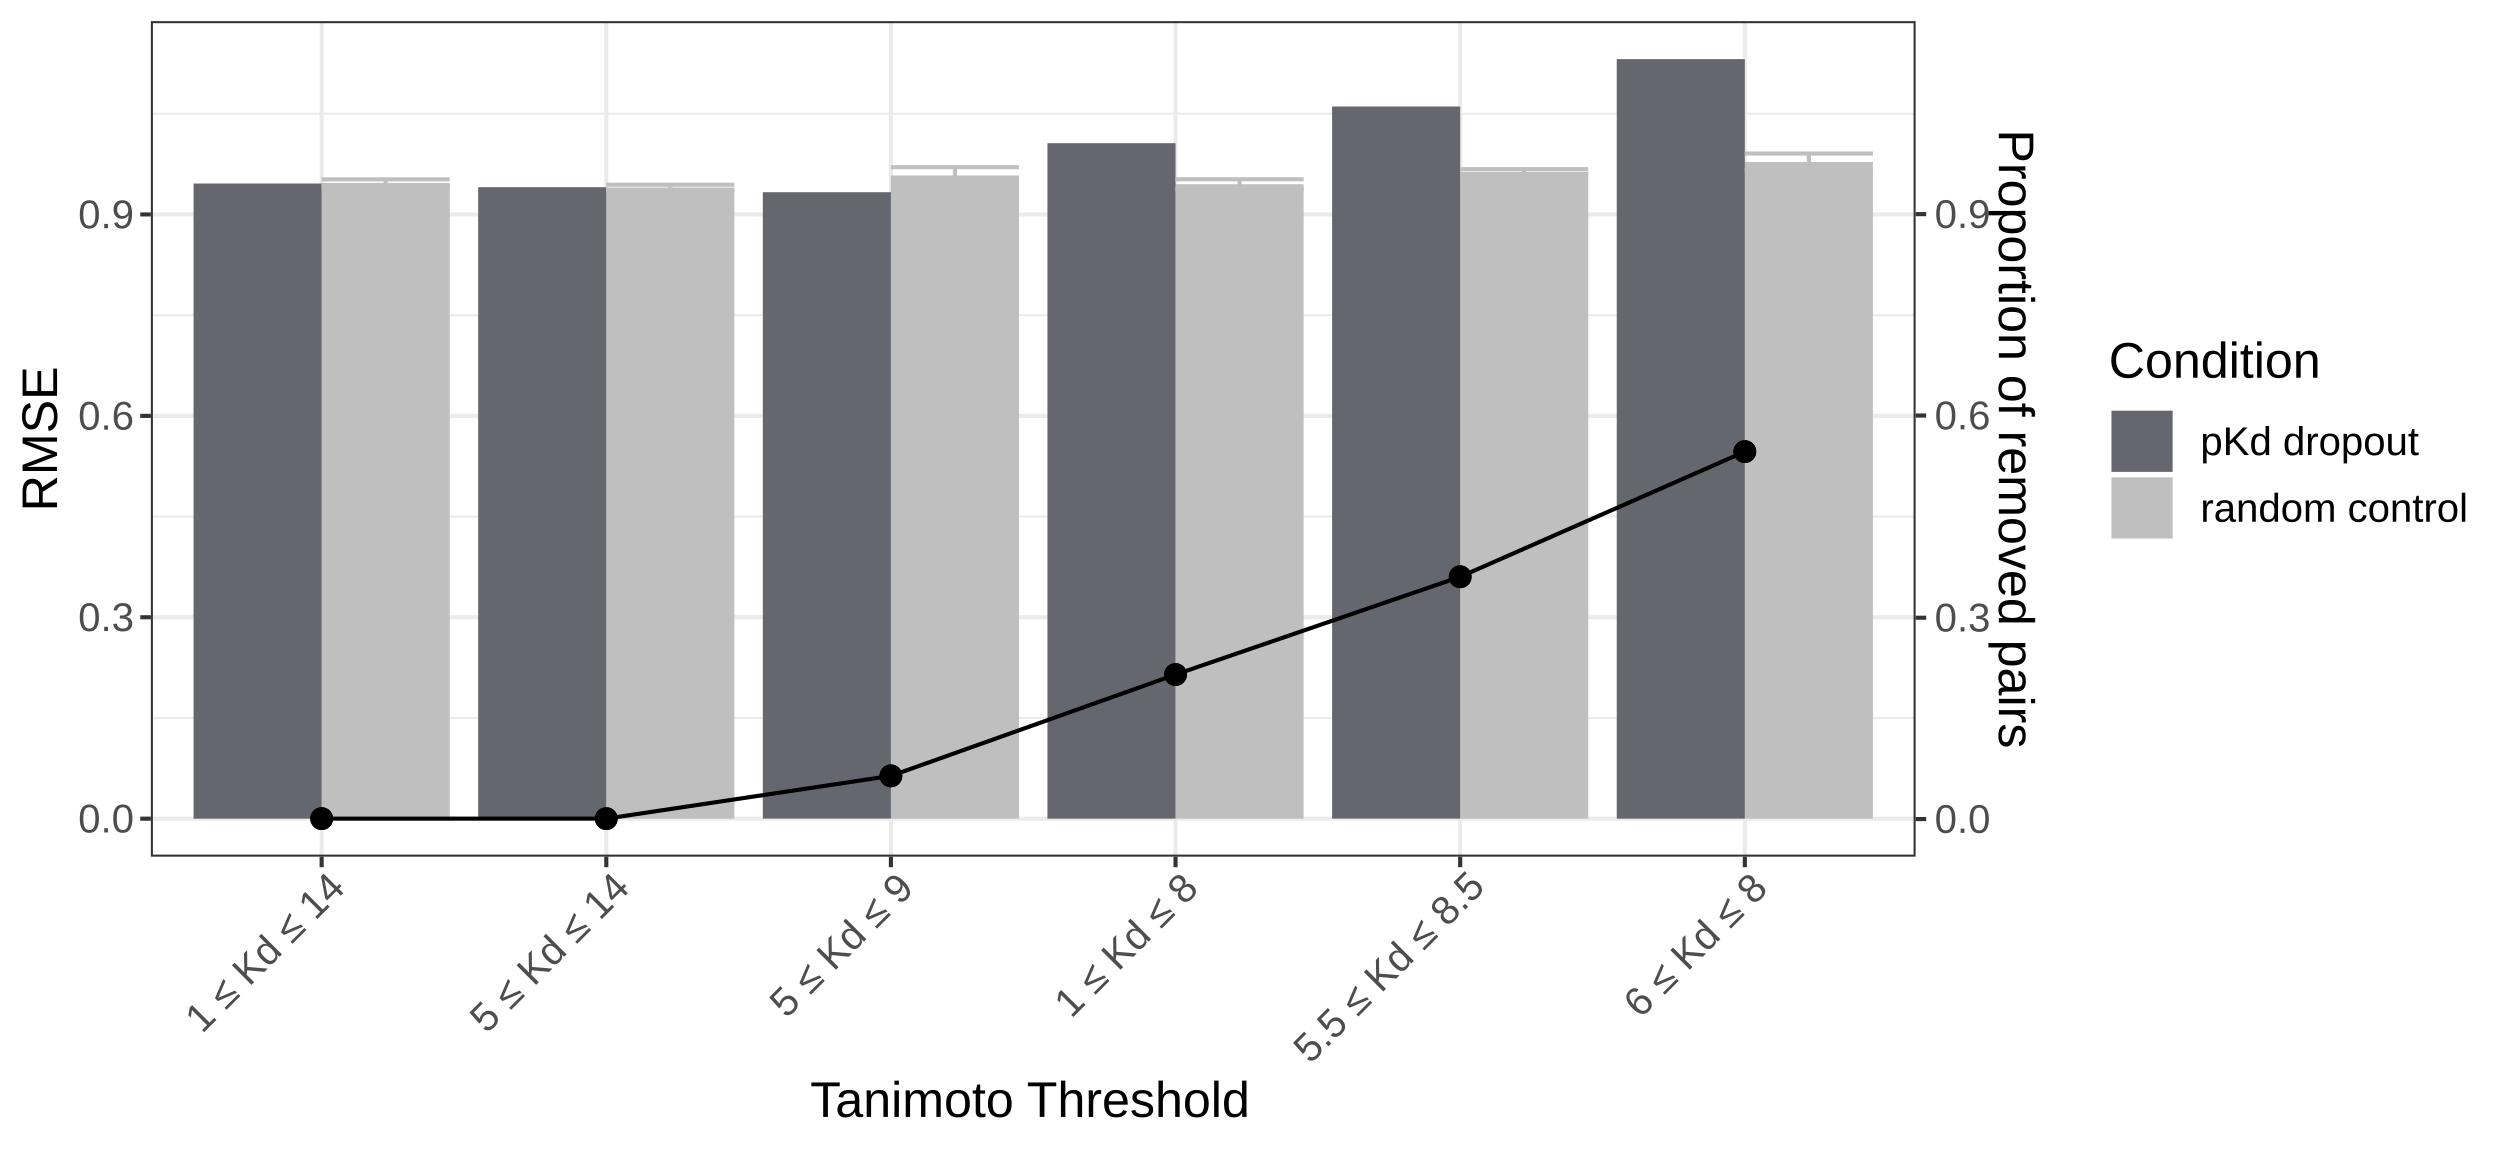
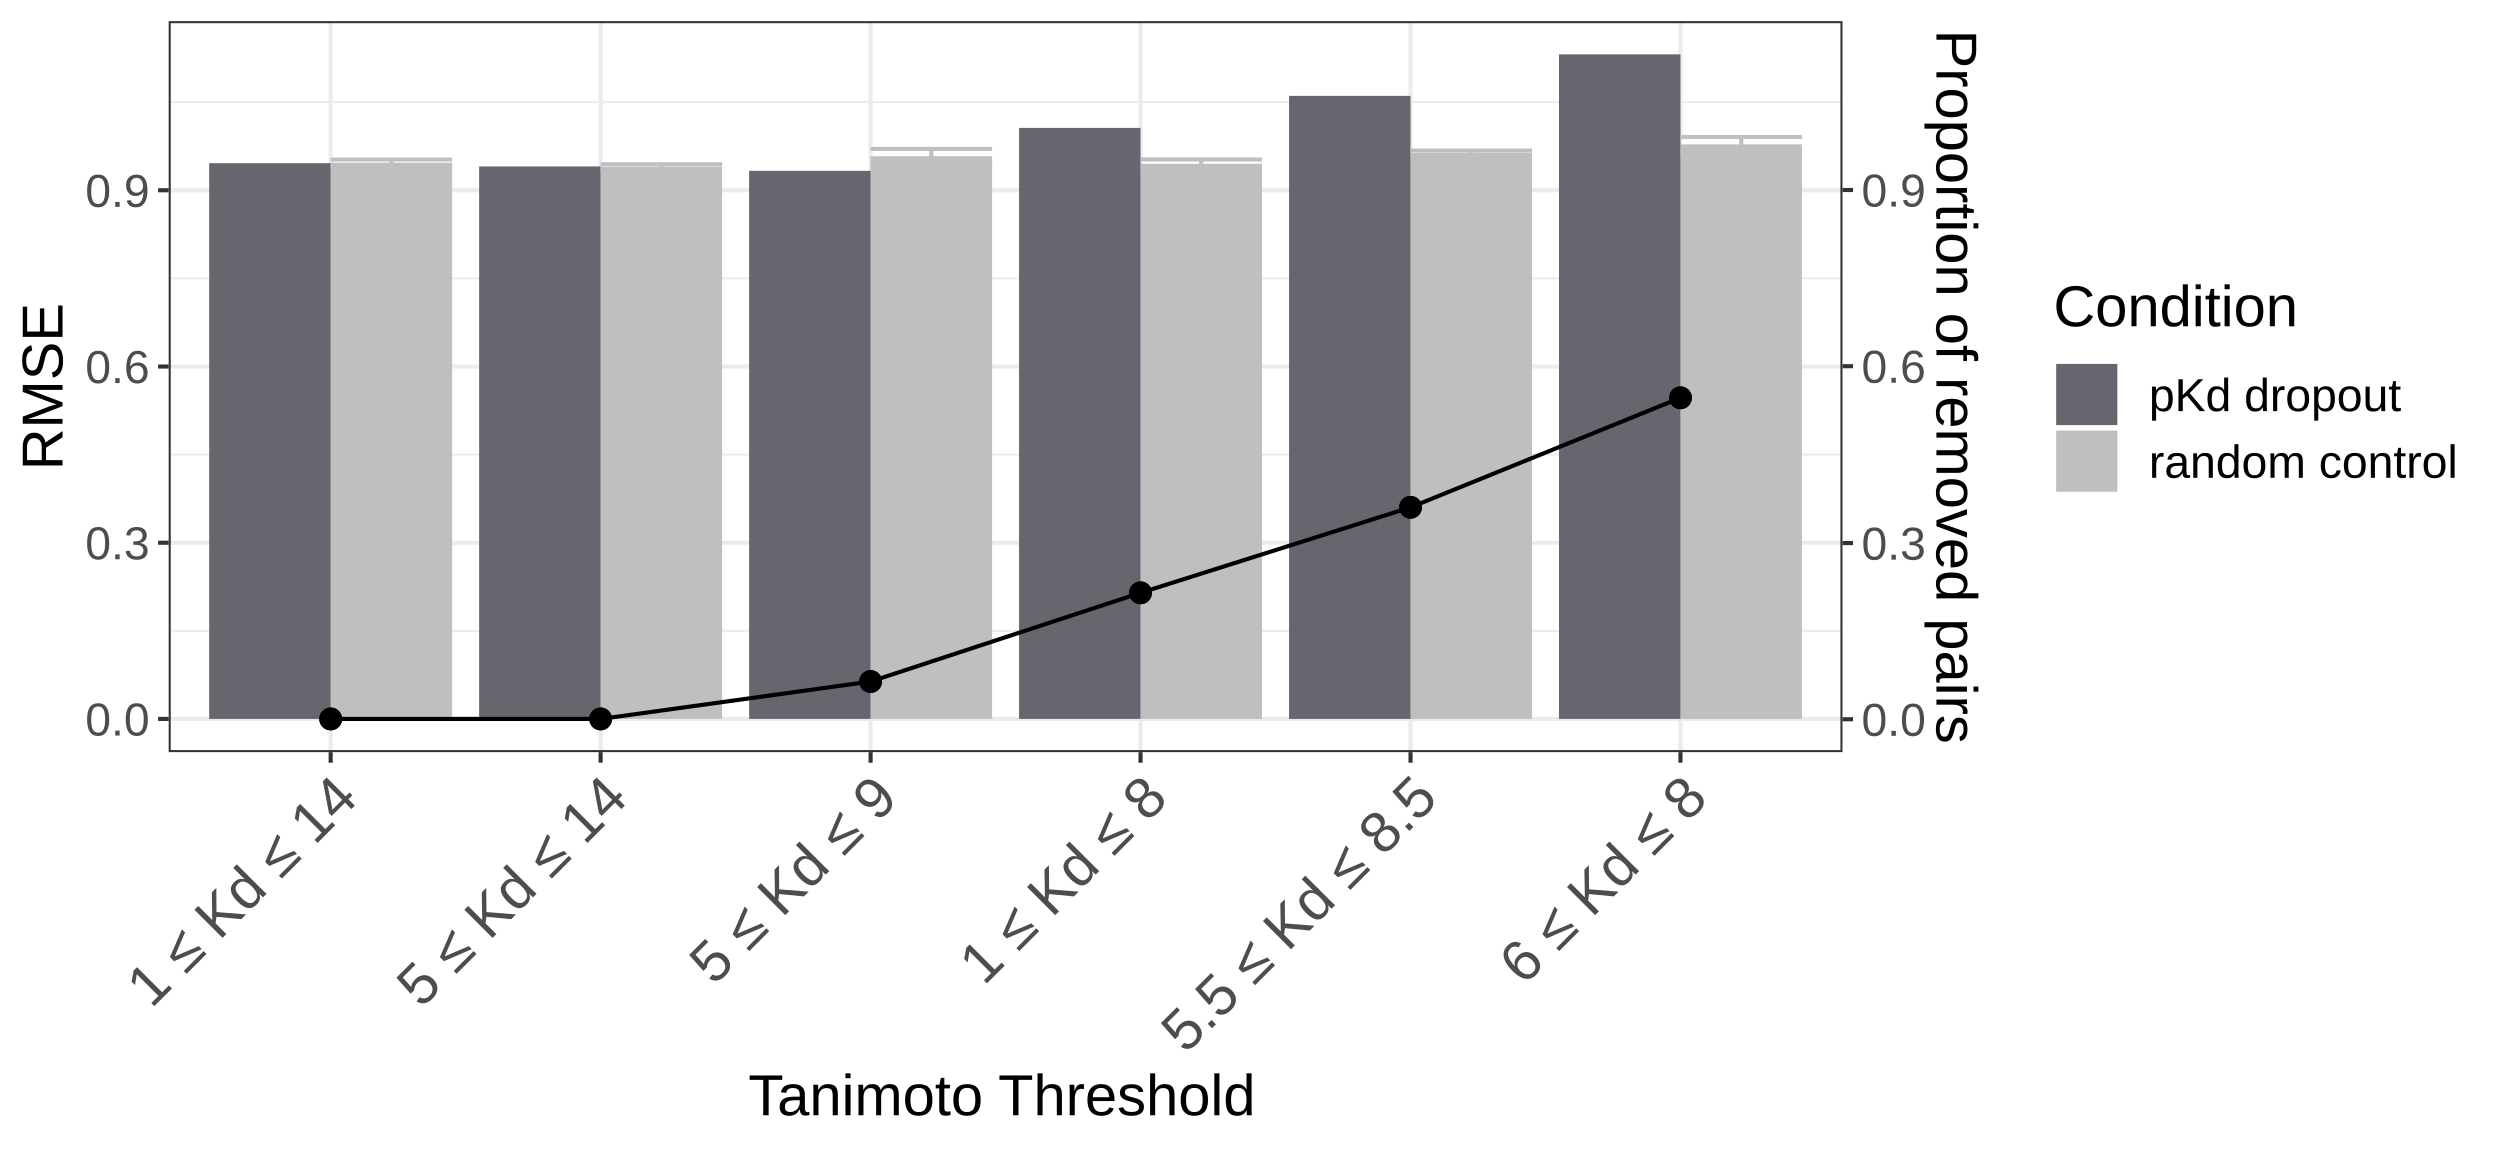
<svg xmlns="http://www.w3.org/2000/svg" viewBox="0 0 648.00 297.72">
  <defs>
    <style type="text/css">
    line, polyline, polygon, path, rect, circle {
      fill: none;
      stroke: #000000;
      stroke-linecap: round;
      stroke-linejoin: round;
      stroke-miterlimit: 10.00;
    }
  </style>
  </defs>
  <rect width="100%" height="100%" style="stroke: none; fill: #FFFFFF;" />
  <rect x="0.00" y="0.00" width="648.00" height="297.72" style="stroke-width: 1.07; stroke: #FFFFFF; fill: #FFFFFF;" />
  <defs>
-     <clipPath id="cpMzkuMTB8NDk2LjUzfDIyMi4wNHw1LjQ4">
-       <rect x="39.10" y="5.48" width="457.43" height="216.56" />
+     <clipPath id="cpNDMuNzJ8NDc3LjU3fDE5NC45Nnw1LjQ4">
+       <rect x="43.72" y="5.48" width="433.85" height="189.48" />
    </clipPath>
  </defs>
-   <rect x="39.10" y="5.48" width="457.43" height="216.56" style="stroke-width: 1.07; stroke: none; fill: #FFFFFF;" clip-path="url(#cpMzkuMTB8NDk2LjUzfDIyMi4wNHw1LjQ4)" />
-   <polyline points="39.10,186.10 496.53,186.10 " style="stroke-width: 0.53; stroke: #EBEBEB; stroke-linecap: butt;" clip-path="url(#cpMzkuMTB8NDk2LjUzfDIyMi4wNHw1LjQ4)" />
-   <polyline points="39.10,133.89 496.53,133.89 " style="stroke-width: 0.53; stroke: #EBEBEB; stroke-linecap: butt;" clip-path="url(#cpMzkuMTB8NDk2LjUzfDIyMi4wNHw1LjQ4)" />
-   <polyline points="39.10,81.69 496.53,81.69 " style="stroke-width: 0.53; stroke: #EBEBEB; stroke-linecap: butt;" clip-path="url(#cpMzkuMTB8NDk2LjUzfDIyMi4wNHw1LjQ4)" />
-   <polyline points="39.10,29.48 496.53,29.48 " style="stroke-width: 0.53; stroke: #EBEBEB; stroke-linecap: butt;" clip-path="url(#cpMzkuMTB8NDk2LjUzfDIyMi4wNHw1LjQ4)" />
-   <polyline points="39.10,212.20 496.53,212.20 " style="stroke-width: 1.07; stroke: #EBEBEB; stroke-linecap: butt;" clip-path="url(#cpMzkuMTB8NDk2LjUzfDIyMi4wNHw1LjQ4)" />
-   <polyline points="39.10,159.99 496.53,159.99 " style="stroke-width: 1.07; stroke: #EBEBEB; stroke-linecap: butt;" clip-path="url(#cpMzkuMTB8NDk2LjUzfDIyMi4wNHw1LjQ4)" />
-   <polyline points="39.10,107.79 496.53,107.79 " style="stroke-width: 1.07; stroke: #EBEBEB; stroke-linecap: butt;" clip-path="url(#cpMzkuMTB8NDk2LjUzfDIyMi4wNHw1LjQ4)" />
-   <polyline points="39.10,55.58 496.53,55.58 " style="stroke-width: 1.07; stroke: #EBEBEB; stroke-linecap: butt;" clip-path="url(#cpMzkuMTB8NDk2LjUzfDIyMi4wNHw1LjQ4)" />
-   <polyline points="83.37,222.04 83.37,5.48 " style="stroke-width: 1.07; stroke: #EBEBEB; stroke-linecap: butt;" clip-path="url(#cpMzkuMTB8NDk2LjUzfDIyMi4wNHw1LjQ4)" />
-   <polyline points="157.15,222.04 157.15,5.48 " style="stroke-width: 1.07; stroke: #EBEBEB; stroke-linecap: butt;" clip-path="url(#cpMzkuMTB8NDk2LjUzfDIyMi4wNHw1LjQ4)" />
-   <polyline points="230.92,222.04 230.92,5.48 " style="stroke-width: 1.07; stroke: #EBEBEB; stroke-linecap: butt;" clip-path="url(#cpMzkuMTB8NDk2LjUzfDIyMi4wNHw1LjQ4)" />
-   <polyline points="304.70,222.04 304.70,5.48 " style="stroke-width: 1.07; stroke: #EBEBEB; stroke-linecap: butt;" clip-path="url(#cpMzkuMTB8NDk2LjUzfDIyMi4wNHw1LjQ4)" />
-   <polyline points="378.48,222.04 378.48,5.48 " style="stroke-width: 1.07; stroke: #EBEBEB; stroke-linecap: butt;" clip-path="url(#cpMzkuMTB8NDk2LjUzfDIyMi4wNHw1LjQ4)" />
-   <polyline points="452.26,222.04 452.26,5.48 " style="stroke-width: 1.07; stroke: #EBEBEB; stroke-linecap: butt;" clip-path="url(#cpMzkuMTB8NDk2LjUzfDIyMi4wNHw1LjQ4)" />
-   <rect x="83.37" y="47.41" width="33.20" height="164.79" style="stroke-width: 1.07; stroke: none; stroke-linecap: square; stroke-linejoin: miter; fill: #BFBFBF;" clip-path="url(#cpMzkuMTB8NDk2LjUzfDIyMi4wNHw1LjQ4)" />
-   <rect x="50.17" y="47.57" width="33.20" height="164.63" style="stroke-width: 1.07; stroke: none; stroke-linecap: square; stroke-linejoin: miter; fill: #66666E;" clip-path="url(#cpMzkuMTB8NDk2LjUzfDIyMi4wNHw1LjQ4)" />
-   <rect x="157.15" y="48.60" width="33.20" height="163.60" style="stroke-width: 1.07; stroke: none; stroke-linecap: square; stroke-linejoin: miter; fill: #BFBFBF;" clip-path="url(#cpMzkuMTB8NDk2LjUzfDIyMi4wNHw1LjQ4)" />
-   <rect x="123.94" y="48.52" width="33.20" height="163.68" style="stroke-width: 1.07; stroke: none; stroke-linecap: square; stroke-linejoin: miter; fill: #66666E;" clip-path="url(#cpMzkuMTB8NDk2LjUzfDIyMi4wNHw1LjQ4)" />
-   <rect x="230.92" y="45.48" width="33.20" height="166.72" style="stroke-width: 1.07; stroke: none; stroke-linecap: square; stroke-linejoin: miter; fill: #BFBFBF;" clip-path="url(#cpMzkuMTB8NDk2LjUzfDIyMi4wNHw1LjQ4)" />
-   <rect x="197.72" y="49.82" width="33.20" height="162.37" style="stroke-width: 1.07; stroke: none; stroke-linecap: square; stroke-linejoin: miter; fill: #66666E;" clip-path="url(#cpMzkuMTB8NDk2LjUzfDIyMi4wNHw1LjQ4)" />
-   <rect x="304.70" y="47.75" width="33.20" height="164.45" style="stroke-width: 1.07; stroke: none; stroke-linecap: square; stroke-linejoin: miter; fill: #BFBFBF;" clip-path="url(#cpMzkuMTB8NDk2LjUzfDIyMi4wNHw1LjQ4)" />
-   <rect x="271.50" y="37.11" width="33.20" height="175.09" style="stroke-width: 1.07; stroke: none; stroke-linecap: square; stroke-linejoin: miter; fill: #66666E;" clip-path="url(#cpMzkuMTB8NDk2LjUzfDIyMi4wNHw1LjQ4)" />
-   <rect x="378.48" y="44.53" width="33.20" height="167.67" style="stroke-width: 1.07; stroke: none; stroke-linecap: square; stroke-linejoin: miter; fill: #BFBFBF;" clip-path="url(#cpMzkuMTB8NDk2LjUzfDIyMi4wNHw1LjQ4)" />
-   <rect x="345.28" y="27.61" width="33.20" height="184.58" style="stroke-width: 1.07; stroke: none; stroke-linecap: square; stroke-linejoin: miter; fill: #66666E;" clip-path="url(#cpMzkuMTB8NDk2LjUzfDIyMi4wNHw1LjQ4)" />
-   <rect x="452.26" y="41.98" width="33.20" height="170.22" style="stroke-width: 1.07; stroke: none; stroke-linecap: square; stroke-linejoin: miter; fill: #BFBFBF;" clip-path="url(#cpMzkuMTB8NDk2LjUzfDIyMi4wNHw1LjQ4)" />
-   <rect x="419.06" y="15.32" width="33.20" height="196.88" style="stroke-width: 1.07; stroke: none; stroke-linecap: square; stroke-linejoin: miter; fill: #66666E;" clip-path="url(#cpMzkuMTB8NDk2LjUzfDIyMi4wNHw1LjQ4)" />
-   <polyline points="83.37,46.49 116.57,46.49 " style="stroke-width: 1.07; stroke: #BFBFBF; stroke-linecap: butt;" clip-path="url(#cpMzkuMTB8NDk2LjUzfDIyMi4wNHw1LjQ4)" />
-   <polyline points="99.97,46.49 99.97,48.33 " style="stroke-width: 1.07; stroke: #BFBFBF; stroke-linecap: butt;" clip-path="url(#cpMzkuMTB8NDk2LjUzfDIyMi4wNHw1LjQ4)" />
-   <polyline points="83.37,48.33 116.57,48.33 " style="stroke-width: 1.07; stroke: #BFBFBF; stroke-linecap: butt;" clip-path="url(#cpMzkuMTB8NDk2LjUzfDIyMi4wNHw1LjQ4)" />
-   <polyline points="157.15,47.88 190.35,47.88 " style="stroke-width: 1.07; stroke: #BFBFBF; stroke-linecap: butt;" clip-path="url(#cpMzkuMTB8NDk2LjUzfDIyMi4wNHw1LjQ4)" />
-   <polyline points="173.75,47.88 173.75,49.32 " style="stroke-width: 1.07; stroke: #BFBFBF; stroke-linecap: butt;" clip-path="url(#cpMzkuMTB8NDk2LjUzfDIyMi4wNHw1LjQ4)" />
-   <polyline points="157.15,49.32 190.35,49.32 " style="stroke-width: 1.07; stroke: #BFBFBF; stroke-linecap: butt;" clip-path="url(#cpMzkuMTB8NDk2LjUzfDIyMi4wNHw1LjQ4)" />
-   <polyline points="230.92,43.33 264.12,43.33 " style="stroke-width: 1.07; stroke: #BFBFBF; stroke-linecap: butt;" clip-path="url(#cpMzkuMTB8NDk2LjUzfDIyMi4wNHw1LjQ4)" />
-   <polyline points="247.52,43.33 247.52,47.63 " style="stroke-width: 1.07; stroke: #BFBFBF; stroke-linecap: butt;" clip-path="url(#cpMzkuMTB8NDk2LjUzfDIyMi4wNHw1LjQ4)" />
-   <polyline points="230.92,47.63 264.12,47.63 " style="stroke-width: 1.07; stroke: #BFBFBF; stroke-linecap: butt;" clip-path="url(#cpMzkuMTB8NDk2LjUzfDIyMi4wNHw1LjQ4)" />
-   <polyline points="304.70,46.46 337.90,46.46 " style="stroke-width: 1.07; stroke: #BFBFBF; stroke-linecap: butt;" clip-path="url(#cpMzkuMTB8NDk2LjUzfDIyMi4wNHw1LjQ4)" />
-   <polyline points="321.30,46.46 321.30,49.04 " style="stroke-width: 1.07; stroke: #BFBFBF; stroke-linecap: butt;" clip-path="url(#cpMzkuMTB8NDk2LjUzfDIyMi4wNHw1LjQ4)" />
-   <polyline points="304.70,49.04 337.90,49.04 " style="stroke-width: 1.07; stroke: #BFBFBF; stroke-linecap: butt;" clip-path="url(#cpMzkuMTB8NDk2LjUzfDIyMi4wNHw1LjQ4)" />
-   <polyline points="378.48,43.84 411.68,43.84 " style="stroke-width: 1.07; stroke: #BFBFBF; stroke-linecap: butt;" clip-path="url(#cpMzkuMTB8NDk2LjUzfDIyMi4wNHw1LjQ4)" />
-   <polyline points="395.08,43.84 395.08,45.22 " style="stroke-width: 1.07; stroke: #BFBFBF; stroke-linecap: butt;" clip-path="url(#cpMzkuMTB8NDk2LjUzfDIyMi4wNHw1LjQ4)" />
-   <polyline points="378.48,45.22 411.68,45.22 " style="stroke-width: 1.07; stroke: #BFBFBF; stroke-linecap: butt;" clip-path="url(#cpMzkuMTB8NDk2LjUzfDIyMi4wNHw1LjQ4)" />
-   <polyline points="452.26,39.80 485.46,39.80 " style="stroke-width: 1.07; stroke: #BFBFBF; stroke-linecap: butt;" clip-path="url(#cpMzkuMTB8NDk2LjUzfDIyMi4wNHw1LjQ4)" />
-   <polyline points="468.86,39.80 468.86,44.16 " style="stroke-width: 1.07; stroke: #BFBFBF; stroke-linecap: butt;" clip-path="url(#cpMzkuMTB8NDk2LjUzfDIyMi4wNHw1LjQ4)" />
-   <polyline points="452.26,44.16 485.46,44.16 " style="stroke-width: 1.07; stroke: #BFBFBF; stroke-linecap: butt;" clip-path="url(#cpMzkuMTB8NDk2LjUzfDIyMi4wNHw1LjQ4)" />
-   <polyline points="83.37,212.19 83.37,212.19 157.15,212.19 157.15,212.19 230.92,201.11 230.92,201.11 304.70,174.84 304.70,174.84 378.48,149.50 378.48,149.50 452.26,117.06 452.26,117.06 " style="stroke-width: 1.07; stroke-linecap: butt;" clip-path="url(#cpMzkuMTB8NDk2LjUzfDIyMi4wNHw1LjQ4)" />
-   <circle cx="83.37" cy="212.19" r="1.95pt" style="stroke-width: 0.71; fill: #000000;" clip-path="url(#cpMzkuMTB8NDk2LjUzfDIyMi4wNHw1LjQ4)" />
-   <circle cx="83.37" cy="212.19" r="1.95pt" style="stroke-width: 0.71; fill: #000000;" clip-path="url(#cpMzkuMTB8NDk2LjUzfDIyMi4wNHw1LjQ4)" />
-   <circle cx="304.70" cy="174.84" r="1.95pt" style="stroke-width: 0.71; fill: #000000;" clip-path="url(#cpMzkuMTB8NDk2LjUzfDIyMi4wNHw1LjQ4)" />
-   <circle cx="304.70" cy="174.84" r="1.95pt" style="stroke-width: 0.71; fill: #000000;" clip-path="url(#cpMzkuMTB8NDk2LjUzfDIyMi4wNHw1LjQ4)" />
-   <circle cx="157.15" cy="212.19" r="1.95pt" style="stroke-width: 0.71; fill: #000000;" clip-path="url(#cpMzkuMTB8NDk2LjUzfDIyMi4wNHw1LjQ4)" />
-   <circle cx="157.15" cy="212.19" r="1.95pt" style="stroke-width: 0.71; fill: #000000;" clip-path="url(#cpMzkuMTB8NDk2LjUzfDIyMi4wNHw1LjQ4)" />
-   <circle cx="230.92" cy="201.11" r="1.95pt" style="stroke-width: 0.71; fill: #000000;" clip-path="url(#cpMzkuMTB8NDk2LjUzfDIyMi4wNHw1LjQ4)" />
-   <circle cx="230.92" cy="201.11" r="1.95pt" style="stroke-width: 0.71; fill: #000000;" clip-path="url(#cpMzkuMTB8NDk2LjUzfDIyMi4wNHw1LjQ4)" />
-   <circle cx="378.48" cy="149.50" r="1.95pt" style="stroke-width: 0.71; fill: #000000;" clip-path="url(#cpMzkuMTB8NDk2LjUzfDIyMi4wNHw1LjQ4)" />
-   <circle cx="378.48" cy="149.50" r="1.95pt" style="stroke-width: 0.71; fill: #000000;" clip-path="url(#cpMzkuMTB8NDk2LjUzfDIyMi4wNHw1LjQ4)" />
-   <circle cx="452.26" cy="117.06" r="1.95pt" style="stroke-width: 0.71; fill: #000000;" clip-path="url(#cpMzkuMTB8NDk2LjUzfDIyMi4wNHw1LjQ4)" />
-   <circle cx="452.26" cy="117.06" r="1.95pt" style="stroke-width: 0.71; fill: #000000;" clip-path="url(#cpMzkuMTB8NDk2LjUzfDIyMi4wNHw1LjQ4)" />
-   <rect x="39.10" y="5.48" width="457.43" height="216.56" style="stroke-width: 1.07; stroke: #333333;" clip-path="url(#cpMzkuMTB8NDk2LjUzfDIyMi4wNHw1LjQ4)" />
+   <rect x="43.72" y="5.48" width="433.85" height="189.48" style="stroke-width: 1.07; stroke: none; fill: #FFFFFF;" clip-path="url(#cpNDMuNzJ8NDc3LjU3fDE5NC45Nnw1LjQ4)" />
+   <polyline points="43.72,163.51 477.57,163.51 " style="stroke-width: 0.53; stroke: #EBEBEB; stroke-linecap: butt;" clip-path="url(#cpNDMuNzJ8NDc3LjU3fDE5NC45Nnw1LjQ4)" />
+   <polyline points="43.72,117.84 477.57,117.84 " style="stroke-width: 0.53; stroke: #EBEBEB; stroke-linecap: butt;" clip-path="url(#cpNDMuNzJ8NDc3LjU3fDE5NC45Nnw1LjQ4)" />
+   <polyline points="43.72,72.16 477.57,72.16 " style="stroke-width: 0.53; stroke: #EBEBEB; stroke-linecap: butt;" clip-path="url(#cpNDMuNzJ8NDc3LjU3fDE5NC45Nnw1LjQ4)" />
+   <polyline points="43.72,26.48 477.57,26.48 " style="stroke-width: 0.53; stroke: #EBEBEB; stroke-linecap: butt;" clip-path="url(#cpNDMuNzJ8NDc3LjU3fDE5NC45Nnw1LjQ4)" />
+   <polyline points="43.72,186.35 477.57,186.35 " style="stroke-width: 1.07; stroke: #EBEBEB; stroke-linecap: butt;" clip-path="url(#cpNDMuNzJ8NDc3LjU3fDE5NC45Nnw1LjQ4)" />
+   <polyline points="43.72,140.67 477.57,140.67 " style="stroke-width: 1.07; stroke: #EBEBEB; stroke-linecap: butt;" clip-path="url(#cpNDMuNzJ8NDc3LjU3fDE5NC45Nnw1LjQ4)" />
+   <polyline points="43.72,95.00 477.57,95.00 " style="stroke-width: 1.07; stroke: #EBEBEB; stroke-linecap: butt;" clip-path="url(#cpNDMuNzJ8NDc3LjU3fDE5NC45Nnw1LjQ4)" />
+   <polyline points="43.72,49.32 477.57,49.32 " style="stroke-width: 1.07; stroke: #EBEBEB; stroke-linecap: butt;" clip-path="url(#cpNDMuNzJ8NDc3LjU3fDE5NC45Nnw1LjQ4)" />
+   <polyline points="85.71,194.96 85.71,5.48 " style="stroke-width: 1.07; stroke: #EBEBEB; stroke-linecap: butt;" clip-path="url(#cpNDMuNzJ8NDc3LjU3fDE5NC45Nnw1LjQ4)" />
+   <polyline points="155.68,194.96 155.68,5.48 " style="stroke-width: 1.07; stroke: #EBEBEB; stroke-linecap: butt;" clip-path="url(#cpNDMuNzJ8NDc3LjU3fDE5NC45Nnw1LjQ4)" />
+   <polyline points="225.66,194.96 225.66,5.48 " style="stroke-width: 1.07; stroke: #EBEBEB; stroke-linecap: butt;" clip-path="url(#cpNDMuNzJ8NDc3LjU3fDE5NC45Nnw1LjQ4)" />
+   <polyline points="295.63,194.96 295.63,5.48 " style="stroke-width: 1.07; stroke: #EBEBEB; stroke-linecap: butt;" clip-path="url(#cpNDMuNzJ8NDc3LjU3fDE5NC45Nnw1LjQ4)" />
+   <polyline points="365.61,194.96 365.61,5.48 " style="stroke-width: 1.07; stroke: #EBEBEB; stroke-linecap: butt;" clip-path="url(#cpNDMuNzJ8NDc3LjU3fDE5NC45Nnw1LjQ4)" />
+   <polyline points="435.58,194.96 435.58,5.48 " style="stroke-width: 1.07; stroke: #EBEBEB; stroke-linecap: butt;" clip-path="url(#cpNDMuNzJ8NDc3LjU3fDE5NC45Nnw1LjQ4)" />
+   <rect x="85.71" y="42.17" width="31.49" height="144.18" style="stroke-width: 1.07; stroke: none; stroke-linecap: square; stroke-linejoin: miter; fill: #BFBFBF;" clip-path="url(#cpNDMuNzJ8NDc3LjU3fDE5NC45Nnw1LjQ4)" />
+   <rect x="54.22" y="42.30" width="31.49" height="144.05" style="stroke-width: 1.07; stroke: none; stroke-linecap: square; stroke-linejoin: miter; fill: #66666E;" clip-path="url(#cpNDMuNzJ8NDc3LjU3fDE5NC45Nnw1LjQ4)" />
+   <rect x="155.68" y="43.21" width="31.49" height="143.14" style="stroke-width: 1.07; stroke: none; stroke-linecap: square; stroke-linejoin: miter; fill: #BFBFBF;" clip-path="url(#cpNDMuNzJ8NDc3LjU3fDE5NC45Nnw1LjQ4)" />
+   <rect x="124.19" y="43.14" width="31.49" height="143.21" style="stroke-width: 1.07; stroke: none; stroke-linecap: square; stroke-linejoin: miter; fill: #66666E;" clip-path="url(#cpNDMuNzJ8NDc3LjU3fDE5NC45Nnw1LjQ4)" />
+   <rect x="225.66" y="40.48" width="31.49" height="145.87" style="stroke-width: 1.07; stroke: none; stroke-linecap: square; stroke-linejoin: miter; fill: #BFBFBF;" clip-path="url(#cpNDMuNzJ8NDc3LjU3fDE5NC45Nnw1LjQ4)" />
+   <rect x="194.17" y="44.28" width="31.49" height="142.07" style="stroke-width: 1.07; stroke: none; stroke-linecap: square; stroke-linejoin: miter; fill: #66666E;" clip-path="url(#cpNDMuNzJ8NDc3LjU3fDE5NC45Nnw1LjQ4)" />
+   <rect x="295.63" y="42.46" width="31.49" height="143.89" style="stroke-width: 1.07; stroke: none; stroke-linecap: square; stroke-linejoin: miter; fill: #BFBFBF;" clip-path="url(#cpNDMuNzJ8NDc3LjU3fDE5NC45Nnw1LjQ4)" />
+   <rect x="264.14" y="33.15" width="31.49" height="153.20" style="stroke-width: 1.07; stroke: none; stroke-linecap: square; stroke-linejoin: miter; fill: #66666E;" clip-path="url(#cpNDMuNzJ8NDc3LjU3fDE5NC45Nnw1LjQ4)" />
+   <rect x="365.61" y="39.65" width="31.49" height="146.70" style="stroke-width: 1.07; stroke: none; stroke-linecap: square; stroke-linejoin: miter; fill: #BFBFBF;" clip-path="url(#cpNDMuNzJ8NDc3LjU3fDE5NC45Nnw1LjQ4)" />
+   <rect x="334.12" y="24.85" width="31.49" height="161.50" style="stroke-width: 1.07; stroke: none; stroke-linecap: square; stroke-linejoin: miter; fill: #66666E;" clip-path="url(#cpNDMuNzJ8NDc3LjU3fDE5NC45Nnw1LjQ4)" />
+   <rect x="435.58" y="37.42" width="31.49" height="148.94" style="stroke-width: 1.07; stroke: none; stroke-linecap: square; stroke-linejoin: miter; fill: #BFBFBF;" clip-path="url(#cpNDMuNzJ8NDc3LjU3fDE5NC45Nnw1LjQ4)" />
+   <rect x="404.09" y="14.09" width="31.49" height="172.26" style="stroke-width: 1.07; stroke: none; stroke-linecap: square; stroke-linejoin: miter; fill: #66666E;" clip-path="url(#cpNDMuNzJ8NDc3LjU3fDE5NC45Nnw1LjQ4)" />
+   <polyline points="85.71,41.36 117.20,41.36 " style="stroke-width: 1.07; stroke: #BFBFBF; stroke-linecap: butt;" clip-path="url(#cpNDMuNzJ8NDc3LjU3fDE5NC45Nnw1LjQ4)" />
+   <polyline points="101.45,41.36 101.45,42.97 " style="stroke-width: 1.07; stroke: #BFBFBF; stroke-linecap: butt;" clip-path="url(#cpNDMuNzJ8NDc3LjU3fDE5NC45Nnw1LjQ4)" />
+   <polyline points="85.71,42.97 117.20,42.97 " style="stroke-width: 1.07; stroke: #BFBFBF; stroke-linecap: butt;" clip-path="url(#cpNDMuNzJ8NDc3LjU3fDE5NC45Nnw1LjQ4)" />
+   <polyline points="155.68,42.58 187.17,42.58 " style="stroke-width: 1.07; stroke: #BFBFBF; stroke-linecap: butt;" clip-path="url(#cpNDMuNzJ8NDc3LjU3fDE5NC45Nnw1LjQ4)" />
+   <polyline points="171.43,42.58 171.43,43.84 " style="stroke-width: 1.07; stroke: #BFBFBF; stroke-linecap: butt;" clip-path="url(#cpNDMuNzJ8NDc3LjU3fDE5NC45Nnw1LjQ4)" />
+   <polyline points="155.68,43.84 187.17,43.84 " style="stroke-width: 1.07; stroke: #BFBFBF; stroke-linecap: butt;" clip-path="url(#cpNDMuNzJ8NDc3LjU3fDE5NC45Nnw1LjQ4)" />
+   <polyline points="225.66,38.60 257.15,38.60 " style="stroke-width: 1.07; stroke: #BFBFBF; stroke-linecap: butt;" clip-path="url(#cpNDMuNzJ8NDc3LjU3fDE5NC45Nnw1LjQ4)" />
+   <polyline points="241.40,38.60 241.40,42.36 " style="stroke-width: 1.07; stroke: #BFBFBF; stroke-linecap: butt;" clip-path="url(#cpNDMuNzJ8NDc3LjU3fDE5NC45Nnw1LjQ4)" />
+   <polyline points="225.66,42.36 257.15,42.36 " style="stroke-width: 1.07; stroke: #BFBFBF; stroke-linecap: butt;" clip-path="url(#cpNDMuNzJ8NDc3LjU3fDE5NC45Nnw1LjQ4)" />
+   <polyline points="295.63,41.34 327.12,41.34 " style="stroke-width: 1.07; stroke: #BFBFBF; stroke-linecap: butt;" clip-path="url(#cpNDMuNzJ8NDc3LjU3fDE5NC45Nnw1LjQ4)" />
+   <polyline points="311.38,41.34 311.38,43.59 " style="stroke-width: 1.07; stroke: #BFBFBF; stroke-linecap: butt;" clip-path="url(#cpNDMuNzJ8NDc3LjU3fDE5NC45Nnw1LjQ4)" />
+   <polyline points="295.63,43.59 327.12,43.59 " style="stroke-width: 1.07; stroke: #BFBFBF; stroke-linecap: butt;" clip-path="url(#cpNDMuNzJ8NDc3LjU3fDE5NC45Nnw1LjQ4)" />
+   <polyline points="365.61,39.04 397.10,39.04 " style="stroke-width: 1.07; stroke: #BFBFBF; stroke-linecap: butt;" clip-path="url(#cpNDMuNzJ8NDc3LjU3fDE5NC45Nnw1LjQ4)" />
+   <polyline points="381.35,39.04 381.35,40.25 " style="stroke-width: 1.07; stroke: #BFBFBF; stroke-linecap: butt;" clip-path="url(#cpNDMuNzJ8NDc3LjU3fDE5NC45Nnw1LjQ4)" />
+   <polyline points="365.61,40.25 397.10,40.25 " style="stroke-width: 1.07; stroke: #BFBFBF; stroke-linecap: butt;" clip-path="url(#cpNDMuNzJ8NDc3LjU3fDE5NC45Nnw1LjQ4)" />
+   <polyline points="435.58,35.51 467.07,35.51 " style="stroke-width: 1.07; stroke: #BFBFBF; stroke-linecap: butt;" clip-path="url(#cpNDMuNzJ8NDc3LjU3fDE5NC45Nnw1LjQ4)" />
+   <polyline points="451.33,35.51 451.33,39.33 " style="stroke-width: 1.07; stroke: #BFBFBF; stroke-linecap: butt;" clip-path="url(#cpNDMuNzJ8NDc3LjU3fDE5NC45Nnw1LjQ4)" />
+   <polyline points="435.58,39.33 467.07,39.33 " style="stroke-width: 1.07; stroke: #BFBFBF; stroke-linecap: butt;" clip-path="url(#cpNDMuNzJ8NDc3LjU3fDE5NC45Nnw1LjQ4)" />
+   <polyline points="85.71,186.35 85.71,186.35 155.68,186.35 155.68,186.35 225.66,176.65 225.66,176.65 295.63,153.66 295.63,153.66 365.61,131.50 365.61,131.50 435.58,103.11 435.58,103.11 " style="stroke-width: 1.07; stroke-linecap: butt;" clip-path="url(#cpNDMuNzJ8NDc3LjU3fDE5NC45Nnw1LjQ4)" />
+   <circle cx="85.71" cy="186.35" r="1.95pt" style="stroke-width: 0.71; fill: #000000;" clip-path="url(#cpNDMuNzJ8NDc3LjU3fDE5NC45Nnw1LjQ4)" />
+   <circle cx="85.71" cy="186.35" r="1.95pt" style="stroke-width: 0.71; fill: #000000;" clip-path="url(#cpNDMuNzJ8NDc3LjU3fDE5NC45Nnw1LjQ4)" />
+   <circle cx="295.63" cy="153.66" r="1.95pt" style="stroke-width: 0.71; fill: #000000;" clip-path="url(#cpNDMuNzJ8NDc3LjU3fDE5NC45Nnw1LjQ4)" />
+   <circle cx="295.63" cy="153.66" r="1.95pt" style="stroke-width: 0.71; fill: #000000;" clip-path="url(#cpNDMuNzJ8NDc3LjU3fDE5NC45Nnw1LjQ4)" />
+   <circle cx="155.68" cy="186.35" r="1.95pt" style="stroke-width: 0.71; fill: #000000;" clip-path="url(#cpNDMuNzJ8NDc3LjU3fDE5NC45Nnw1LjQ4)" />
+   <circle cx="155.68" cy="186.35" r="1.95pt" style="stroke-width: 0.71; fill: #000000;" clip-path="url(#cpNDMuNzJ8NDc3LjU3fDE5NC45Nnw1LjQ4)" />
+   <circle cx="225.66" cy="176.65" r="1.95pt" style="stroke-width: 0.71; fill: #000000;" clip-path="url(#cpNDMuNzJ8NDc3LjU3fDE5NC45Nnw1LjQ4)" />
+   <circle cx="225.66" cy="176.65" r="1.95pt" style="stroke-width: 0.71; fill: #000000;" clip-path="url(#cpNDMuNzJ8NDc3LjU3fDE5NC45Nnw1LjQ4)" />
+   <circle cx="365.61" cy="131.50" r="1.95pt" style="stroke-width: 0.71; fill: #000000;" clip-path="url(#cpNDMuNzJ8NDc3LjU3fDE5NC45Nnw1LjQ4)" />
+   <circle cx="365.61" cy="131.50" r="1.95pt" style="stroke-width: 0.71; fill: #000000;" clip-path="url(#cpNDMuNzJ8NDc3LjU3fDE5NC45Nnw1LjQ4)" />
+   <circle cx="435.58" cy="103.11" r="1.95pt" style="stroke-width: 0.71; fill: #000000;" clip-path="url(#cpNDMuNzJ8NDc3LjU3fDE5NC45Nnw1LjQ4)" />
+   <circle cx="435.58" cy="103.11" r="1.95pt" style="stroke-width: 0.71; fill: #000000;" clip-path="url(#cpNDMuNzJ8NDc3LjU3fDE5NC45Nnw1LjQ4)" />
+   <rect x="43.72" y="5.48" width="433.85" height="189.48" style="stroke-width: 1.07; stroke: #333333;" clip-path="url(#cpNDMuNzJ8NDc3LjU3fDE5NC45Nnw1LjQ4)" />
  <defs>
    <clipPath id="cpMC4wMHw2NDguMDB8Mjk3LjcyfDAuMDA=">
      <rect x="0.00" y="0.00" width="648.00" height="297.72" />
    </clipPath>
  </defs>
  <g clip-path="url(#cpMC4wMHw2NDguMDB8Mjk3LjcyfDAuMDA=)">
-     <text x="20.27" y="215.78" style="font-size: 10.40px; fill: #4D4D4D; font-family: Arial;" textLength="13.90px" lengthAdjust="spacingAndGlyphs">0.0</text>
+     <text x="22.11" y="190.65" style="font-size: 12.00px; fill: #4D4D4D; font-family: Arial;" textLength="16.68px" lengthAdjust="spacingAndGlyphs">0.0</text>
  </g>
  <g clip-path="url(#cpMC4wMHw2NDguMDB8Mjk3LjcyfDAuMDA=)">
-     <text x="20.27" y="163.57" style="font-size: 10.40px; fill: #4D4D4D; font-family: Arial;" textLength="13.90px" lengthAdjust="spacingAndGlyphs">0.3</text>
+     <text x="22.11" y="144.97" style="font-size: 12.00px; fill: #4D4D4D; font-family: Arial;" textLength="16.68px" lengthAdjust="spacingAndGlyphs">0.3</text>
  </g>
  <g clip-path="url(#cpMC4wMHw2NDguMDB8Mjk3LjcyfDAuMDA=)">
-     <text x="20.27" y="111.37" style="font-size: 10.40px; fill: #4D4D4D; font-family: Arial;" textLength="13.90px" lengthAdjust="spacingAndGlyphs">0.6</text>
+     <text x="22.11" y="99.29" style="font-size: 12.00px; fill: #4D4D4D; font-family: Arial;" textLength="16.68px" lengthAdjust="spacingAndGlyphs">0.6</text>
  </g>
  <g clip-path="url(#cpMC4wMHw2NDguMDB8Mjk3LjcyfDAuMDA=)">
-     <text x="20.27" y="59.16" style="font-size: 10.40px; fill: #4D4D4D; font-family: Arial;" textLength="13.90px" lengthAdjust="spacingAndGlyphs">0.9</text>
+     <text x="22.11" y="53.62" style="font-size: 12.00px; fill: #4D4D4D; font-family: Arial;" textLength="16.68px" lengthAdjust="spacingAndGlyphs">0.9</text>
  </g>
-   <polyline points="36.36,212.20 39.10,212.20 " style="stroke-width: 1.07; stroke: #333333; stroke-linecap: butt;" clip-path="url(#cpMC4wMHw2NDguMDB8Mjk3LjcyfDAuMDA=)" />
-   <polyline points="36.36,159.99 39.10,159.99 " style="stroke-width: 1.07; stroke: #333333; stroke-linecap: butt;" clip-path="url(#cpMC4wMHw2NDguMDB8Mjk3LjcyfDAuMDA=)" />
-   <polyline points="36.36,107.79 39.10,107.79 " style="stroke-width: 1.07; stroke: #333333; stroke-linecap: butt;" clip-path="url(#cpMC4wMHw2NDguMDB8Mjk3LjcyfDAuMDA=)" />
-   <polyline points="36.36,55.58 39.10,55.58 " style="stroke-width: 1.07; stroke: #333333; stroke-linecap: butt;" clip-path="url(#cpMC4wMHw2NDguMDB8Mjk3LjcyfDAuMDA=)" />
-   <polyline points="496.53,212.30 499.27,212.30 " style="stroke-width: 1.07; stroke: #333333; stroke-linecap: butt;" clip-path="url(#cpMC4wMHw2NDguMDB8Mjk3LjcyfDAuMDA=)" />
-   <polyline points="496.53,160.11 499.27,160.11 " style="stroke-width: 1.07; stroke: #333333; stroke-linecap: butt;" clip-path="url(#cpMC4wMHw2NDguMDB8Mjk3LjcyfDAuMDA=)" />
-   <polyline points="496.53,107.70 499.27,107.70 " style="stroke-width: 1.07; stroke: #333333; stroke-linecap: butt;" clip-path="url(#cpMC4wMHw2NDguMDB8Mjk3LjcyfDAuMDA=)" />
-   <polyline points="496.53,55.51 499.27,55.51 " style="stroke-width: 1.07; stroke: #333333; stroke-linecap: butt;" clip-path="url(#cpMC4wMHw2NDguMDB8Mjk3LjcyfDAuMDA=)" />
+   <polyline points="40.98,186.35 43.72,186.35 " style="stroke-width: 1.07; stroke: #333333; stroke-linecap: butt;" clip-path="url(#cpMC4wMHw2NDguMDB8Mjk3LjcyfDAuMDA=)" />
+   <polyline points="40.98,140.67 43.72,140.67 " style="stroke-width: 1.07; stroke: #333333; stroke-linecap: butt;" clip-path="url(#cpMC4wMHw2NDguMDB8Mjk3LjcyfDAuMDA=)" />
+   <polyline points="40.98,95.00 43.72,95.00 " style="stroke-width: 1.07; stroke: #333333; stroke-linecap: butt;" clip-path="url(#cpMC4wMHw2NDguMDB8Mjk3LjcyfDAuMDA=)" />
+   <polyline points="40.98,49.32 43.72,49.32 " style="stroke-width: 1.07; stroke: #333333; stroke-linecap: butt;" clip-path="url(#cpMC4wMHw2NDguMDB8Mjk3LjcyfDAuMDA=)" />
+   <polyline points="477.57,186.44 480.31,186.44 " style="stroke-width: 1.07; stroke: #333333; stroke-linecap: butt;" clip-path="url(#cpMC4wMHw2NDguMDB8Mjk3LjcyfDAuMDA=)" />
+   <polyline points="477.57,140.77 480.31,140.77 " style="stroke-width: 1.07; stroke: #333333; stroke-linecap: butt;" clip-path="url(#cpMC4wMHw2NDguMDB8Mjk3LjcyfDAuMDA=)" />
+   <polyline points="477.57,94.92 480.31,94.92 " style="stroke-width: 1.07; stroke: #333333; stroke-linecap: butt;" clip-path="url(#cpMC4wMHw2NDguMDB8Mjk3LjcyfDAuMDA=)" />
+   <polyline points="477.57,49.25 480.31,49.25 " style="stroke-width: 1.07; stroke: #333333; stroke-linecap: butt;" clip-path="url(#cpMC4wMHw2NDguMDB8Mjk3LjcyfDAuMDA=)" />
  <g clip-path="url(#cpMC4wMHw2NDguMDB8Mjk3LjcyfDAuMDA=)">
-     <text x="501.46" y="215.88" style="font-size: 10.40px; fill: #4D4D4D; font-family: Arial;" textLength="13.90px" lengthAdjust="spacingAndGlyphs">0.0</text>
+     <text x="482.50" y="190.73" style="font-size: 12.00px; fill: #4D4D4D; font-family: Arial;" textLength="16.68px" lengthAdjust="spacingAndGlyphs">0.0</text>
  </g>
  <g clip-path="url(#cpMC4wMHw2NDguMDB8Mjk3LjcyfDAuMDA=)">
-     <text x="501.46" y="163.68" style="font-size: 10.40px; fill: #4D4D4D; font-family: Arial;" textLength="13.90px" lengthAdjust="spacingAndGlyphs">0.3</text>
+     <text x="482.50" y="145.07" style="font-size: 12.00px; fill: #4D4D4D; font-family: Arial;" textLength="16.68px" lengthAdjust="spacingAndGlyphs">0.3</text>
  </g>
  <g clip-path="url(#cpMC4wMHw2NDguMDB8Mjk3LjcyfDAuMDA=)">
-     <text x="501.46" y="111.28" style="font-size: 10.40px; fill: #4D4D4D; font-family: Arial;" textLength="13.90px" lengthAdjust="spacingAndGlyphs">0.6</text>
+     <text x="482.50" y="99.21" style="font-size: 12.00px; fill: #4D4D4D; font-family: Arial;" textLength="16.68px" lengthAdjust="spacingAndGlyphs">0.6</text>
  </g>
  <g clip-path="url(#cpMC4wMHw2NDguMDB8Mjk3LjcyfDAuMDA=)">
-     <text x="501.46" y="59.08" style="font-size: 10.40px; fill: #4D4D4D; font-family: Arial;" textLength="13.90px" lengthAdjust="spacingAndGlyphs">0.9</text>
+     <text x="482.50" y="53.55" style="font-size: 12.00px; fill: #4D4D4D; font-family: Arial;" textLength="16.68px" lengthAdjust="spacingAndGlyphs">0.9</text>
  </g>
-   <polyline points="83.37,224.78 83.37,222.04 " style="stroke-width: 1.07; stroke: #333333; stroke-linecap: butt;" clip-path="url(#cpMC4wMHw2NDguMDB8Mjk3LjcyfDAuMDA=)" />
-   <polyline points="157.15,224.78 157.15,222.04 " style="stroke-width: 1.07; stroke: #333333; stroke-linecap: butt;" clip-path="url(#cpMC4wMHw2NDguMDB8Mjk3LjcyfDAuMDA=)" />
-   <polyline points="230.92,224.78 230.92,222.04 " style="stroke-width: 1.07; stroke: #333333; stroke-linecap: butt;" clip-path="url(#cpMC4wMHw2NDguMDB8Mjk3LjcyfDAuMDA=)" />
-   <polyline points="304.70,224.78 304.70,222.04 " style="stroke-width: 1.07; stroke: #333333; stroke-linecap: butt;" clip-path="url(#cpMC4wMHw2NDguMDB8Mjk3LjcyfDAuMDA=)" />
-   <polyline points="378.48,224.78 378.48,222.04 " style="stroke-width: 1.07; stroke: #333333; stroke-linecap: butt;" clip-path="url(#cpMC4wMHw2NDguMDB8Mjk3LjcyfDAuMDA=)" />
-   <polyline points="452.26,224.78 452.26,222.04 " style="stroke-width: 1.07; stroke: #333333; stroke-linecap: butt;" clip-path="url(#cpMC4wMHw2NDguMDB8Mjk3LjcyfDAuMDA=)" />
+   <polyline points="85.71,197.70 85.71,194.96 " style="stroke-width: 1.07; stroke: #333333; stroke-linecap: butt;" clip-path="url(#cpMC4wMHw2NDguMDB8Mjk3LjcyfDAuMDA=)" />
+   <polyline points="155.68,197.70 155.68,194.96 " style="stroke-width: 1.07; stroke: #333333; stroke-linecap: butt;" clip-path="url(#cpMC4wMHw2NDguMDB8Mjk3LjcyfDAuMDA=)" />
+   <polyline points="225.66,197.70 225.66,194.96 " style="stroke-width: 1.07; stroke: #333333; stroke-linecap: butt;" clip-path="url(#cpMC4wMHw2NDguMDB8Mjk3LjcyfDAuMDA=)" />
+   <polyline points="295.63,197.70 295.63,194.96 " style="stroke-width: 1.07; stroke: #333333; stroke-linecap: butt;" clip-path="url(#cpMC4wMHw2NDguMDB8Mjk3LjcyfDAuMDA=)" />
+   <polyline points="365.61,197.70 365.61,194.96 " style="stroke-width: 1.07; stroke: #333333; stroke-linecap: butt;" clip-path="url(#cpMC4wMHw2NDguMDB8Mjk3LjcyfDAuMDA=)" />
+   <polyline points="435.58,197.70 435.58,194.96 " style="stroke-width: 1.07; stroke: #333333; stroke-linecap: butt;" clip-path="url(#cpMC4wMHw2NDguMDB8Mjk3LjcyfDAuMDA=)" />
  <g clip-path="url(#cpMC4wMHw2NDguMDB8Mjk3LjcyfDAuMDA=)">
-     <text transform="translate(52.36,268.10) rotate(-45)" style="font-size: 10.40px; fill: #4D4D4D; font-family: Arial;" textLength="51.01px" lengthAdjust="spacingAndGlyphs">1 ≤ Kd ≤ 14</text>
+     <text transform="translate(39.20,261.59) rotate(-45)" style="font-size: 15.00px; fill: #4D4D4D; font-family: Arial;" textLength="76.51px" lengthAdjust="spacingAndGlyphs">1 ≤ Kd ≤ 14</text>
  </g>
  <g clip-path="url(#cpMC4wMHw2NDguMDB8Mjk3LjcyfDAuMDA=)">
-     <text transform="translate(126.14,268.10) rotate(-45)" style="font-size: 10.40px; fill: #4D4D4D; font-family: Arial;" textLength="51.01px" lengthAdjust="spacingAndGlyphs">5 ≤ Kd ≤ 14</text>
+     <text transform="translate(109.17,261.59) rotate(-45)" style="font-size: 15.00px; fill: #4D4D4D; font-family: Arial;" textLength="76.51px" lengthAdjust="spacingAndGlyphs">5 ≤ Kd ≤ 14</text>
  </g>
  <g clip-path="url(#cpMC4wMHw2NDguMDB8Mjk3LjcyfDAuMDA=)">
-     <text transform="translate(203.85,264.17) rotate(-45)" style="font-size: 10.40px; fill: #4D4D4D; font-family: Arial;" textLength="45.44px" lengthAdjust="spacingAndGlyphs">5 ≤ Kd ≤ 9</text>
+     <text transform="translate(185.05,255.69) rotate(-45)" style="font-size: 15.00px; fill: #4D4D4D; font-family: Arial;" textLength="68.17px" lengthAdjust="spacingAndGlyphs">5 ≤ Kd ≤ 9</text>
  </g>
  <g clip-path="url(#cpMC4wMHw2NDguMDB8Mjk3LjcyfDAuMDA=)">
-     <text transform="translate(277.63,264.17) rotate(-45)" style="font-size: 10.40px; fill: #4D4D4D; font-family: Arial;" textLength="45.44px" lengthAdjust="spacingAndGlyphs">1 ≤ Kd ≤ 8</text>
+     <text transform="translate(255.02,255.69) rotate(-45)" style="font-size: 15.00px; fill: #4D4D4D; font-family: Arial;" textLength="68.17px" lengthAdjust="spacingAndGlyphs">1 ≤ Kd ≤ 8</text>
  </g>
  <g clip-path="url(#cpMC4wMHw2NDguMDB8Mjk3LjcyfDAuMDA=)">
-     <text transform="translate(339.61,275.96) rotate(-45)" style="font-size: 10.40px; fill: #4D4D4D; font-family: Arial;" textLength="62.12px" lengthAdjust="spacingAndGlyphs">5.5 ≤ Kd ≤ 8.5</text>
+     <text transform="translate(307.31,273.38) rotate(-45)" style="font-size: 15.00px; fill: #4D4D4D; font-family: Arial;" textLength="93.19px" lengthAdjust="spacingAndGlyphs">5.5 ≤ Kd ≤ 8.5</text>
  </g>
  <g clip-path="url(#cpMC4wMHw2NDguMDB8Mjk3LjcyfDAuMDA=)">
-     <text transform="translate(425.19,264.17) rotate(-45)" style="font-size: 10.40px; fill: #4D4D4D; font-family: Arial;" textLength="45.44px" lengthAdjust="spacingAndGlyphs">6 ≤ Kd ≤ 8</text>
+     <text transform="translate(394.97,255.69) rotate(-45)" style="font-size: 15.00px; fill: #4D4D4D; font-family: Arial;" textLength="68.17px" lengthAdjust="spacingAndGlyphs">6 ≤ Kd ≤ 8</text>
  </g>
  <g clip-path="url(#cpMC4wMHw2NDguMDB8Mjk3LjcyfDAuMDA=)">
-     <text x="210.01" y="289.51" style="font-size: 13.00px; font-family: Arial;" textLength="115.61px" lengthAdjust="spacingAndGlyphs">Tanimoto Threshold</text>
+     <text x="193.95" y="289.08" style="font-size: 15.00px; font-family: Arial;" textLength="133.40px" lengthAdjust="spacingAndGlyphs">Tanimoto Threshold</text>
  </g>
  <g clip-path="url(#cpMC4wMHw2NDguMDB8Mjk3LjcyfDAuMDA=)">
-     <text transform="translate(14.79,132.54) rotate(-90)" style="font-size: 13.00px; font-family: Arial;" textLength="37.56px" lengthAdjust="spacingAndGlyphs">RMSE</text>
+     <text transform="translate(16.21,121.89) rotate(-90)" style="font-size: 15.00px; font-family: Arial;" textLength="43.34px" lengthAdjust="spacingAndGlyphs">RMSE</text>
  </g>
  <g clip-path="url(#cpMC4wMHw2NDguMDB8Mjk3LjcyfDAuMDA=)">
-     <text transform="translate(518.10,33.56) rotate(90)" style="font-size: 13.00px; font-family: Arial;" textLength="160.41px" lengthAdjust="spacingAndGlyphs">Proportion of removed pairs</text>
+     <text transform="translate(501.92,7.68) rotate(90)" style="font-size: 15.00px; font-family: Arial;" textLength="185.09px" lengthAdjust="spacingAndGlyphs">Proportion of removed pairs</text>
  </g>
-   <rect x="541.11" y="81.74" width="101.41" height="64.04" style="stroke-width: 1.07; stroke: none; fill: #FFFFFF;" clip-path="url(#cpMC4wMHw2NDguMDB8Mjk3LjcyfDAuMDA=)" />
+   <rect x="526.77" y="66.78" width="115.75" height="66.88" style="stroke-width: 1.07; stroke: none; fill: #FFFFFF;" clip-path="url(#cpMC4wMHw2NDguMDB8Mjk3LjcyfDAuMDA=)" />
  <g clip-path="url(#cpMC4wMHw2NDguMDB8Mjk3LjcyfDAuMDA=)">
-     <text x="546.59" y="97.90" style="font-size: 13.00px; font-family: Arial;" textLength="54.93px" lengthAdjust="spacingAndGlyphs">Condition</text>
+     <text x="532.25" y="84.57" style="font-size: 15.00px; font-family: Arial;" textLength="63.38px" lengthAdjust="spacingAndGlyphs">Condition</text>
  </g>
-   <rect x="546.59" y="105.74" width="17.28" height="17.28" style="stroke-width: 1.07; stroke: none; fill: #FFFFFF;" clip-path="url(#cpMC4wMHw2NDguMDB8Mjk3LjcyfDAuMDA=)" />
-   <rect x="547.29" y="106.45" width="15.86" height="15.86" style="stroke-width: 1.07; stroke: none; stroke-linecap: square; stroke-linejoin: miter; fill: #66666E;" clip-path="url(#cpMC4wMHw2NDguMDB8Mjk3LjcyfDAuMDA=)" />
-   <line x1="548.31" y1="114.38" x2="562.14" y2="114.38" style="stroke-width: 1.07; stroke: #66666E; stroke-linecap: butt;" clip-path="url(#cpMC4wMHw2NDguMDB8Mjk3LjcyfDAuMDA=)" />
-   <rect x="546.59" y="123.02" width="17.28" height="17.28" style="stroke-width: 1.07; stroke: none; fill: #FFFFFF;" clip-path="url(#cpMC4wMHw2NDguMDB8Mjk3LjcyfDAuMDA=)" />
-   <rect x="547.29" y="123.73" width="15.86" height="15.86" style="stroke-width: 1.07; stroke: none; stroke-linecap: square; stroke-linejoin: miter; fill: #BFBFBF;" clip-path="url(#cpMC4wMHw2NDguMDB8Mjk3LjcyfDAuMDA=)" />
-   <line x1="548.31" y1="131.66" x2="562.14" y2="131.66" style="stroke-width: 1.07; stroke: #BFBFBF; stroke-linecap: butt;" clip-path="url(#cpMC4wMHw2NDguMDB8Mjk3LjcyfDAuMDA=)" />
+   <rect x="532.25" y="93.62" width="17.28" height="17.28" style="stroke-width: 1.07; stroke: none; fill: #FFFFFF;" clip-path="url(#cpMC4wMHw2NDguMDB8Mjk3LjcyfDAuMDA=)" />
+   <rect x="532.96" y="94.33" width="15.86" height="15.86" style="stroke-width: 1.07; stroke: none; stroke-linecap: square; stroke-linejoin: miter; fill: #66666E;" clip-path="url(#cpMC4wMHw2NDguMDB8Mjk3LjcyfDAuMDA=)" />
+   <line x1="533.98" y1="102.26" x2="547.80" y2="102.26" style="stroke-width: 1.07; stroke: #66666E; stroke-linecap: butt;" clip-path="url(#cpMC4wMHw2NDguMDB8Mjk3LjcyfDAuMDA=)" />
+   <rect x="532.25" y="110.90" width="17.28" height="17.28" style="stroke-width: 1.07; stroke: none; fill: #FFFFFF;" clip-path="url(#cpMC4wMHw2NDguMDB8Mjk3LjcyfDAuMDA=)" />
+   <rect x="532.96" y="111.61" width="15.86" height="15.86" style="stroke-width: 1.07; stroke: none; stroke-linecap: square; stroke-linejoin: miter; fill: #BFBFBF;" clip-path="url(#cpMC4wMHw2NDguMDB8Mjk3LjcyfDAuMDA=)" />
+   <line x1="533.98" y1="119.54" x2="547.80" y2="119.54" style="stroke-width: 1.07; stroke: #BFBFBF; stroke-linecap: butt;" clip-path="url(#cpMC4wMHw2NDguMDB8Mjk3LjcyfDAuMDA=)" />
  <g clip-path="url(#cpMC4wMHw2NDguMDB8Mjk3LjcyfDAuMDA=)">
-     <text x="570.34" y="117.96" style="font-size: 10.40px; font-family: Arial;" textLength="54.49px" lengthAdjust="spacingAndGlyphs">pKd dropout</text>
+     <text x="557.00" y="106.56" style="font-size: 12.00px; font-family: Arial;" textLength="65.38px" lengthAdjust="spacingAndGlyphs">pKd dropout</text>
  </g>
  <g clip-path="url(#cpMC4wMHw2NDguMDB8Mjk3LjcyfDAuMDA=)">
-     <text x="570.34" y="135.24" style="font-size: 10.40px; font-family: Arial;" textLength="66.70px" lengthAdjust="spacingAndGlyphs">random control</text>
+     <text x="557.00" y="123.84" style="font-size: 12.00px; font-family: Arial;" textLength="80.04px" lengthAdjust="spacingAndGlyphs">random control</text>
  </g>
</svg>
